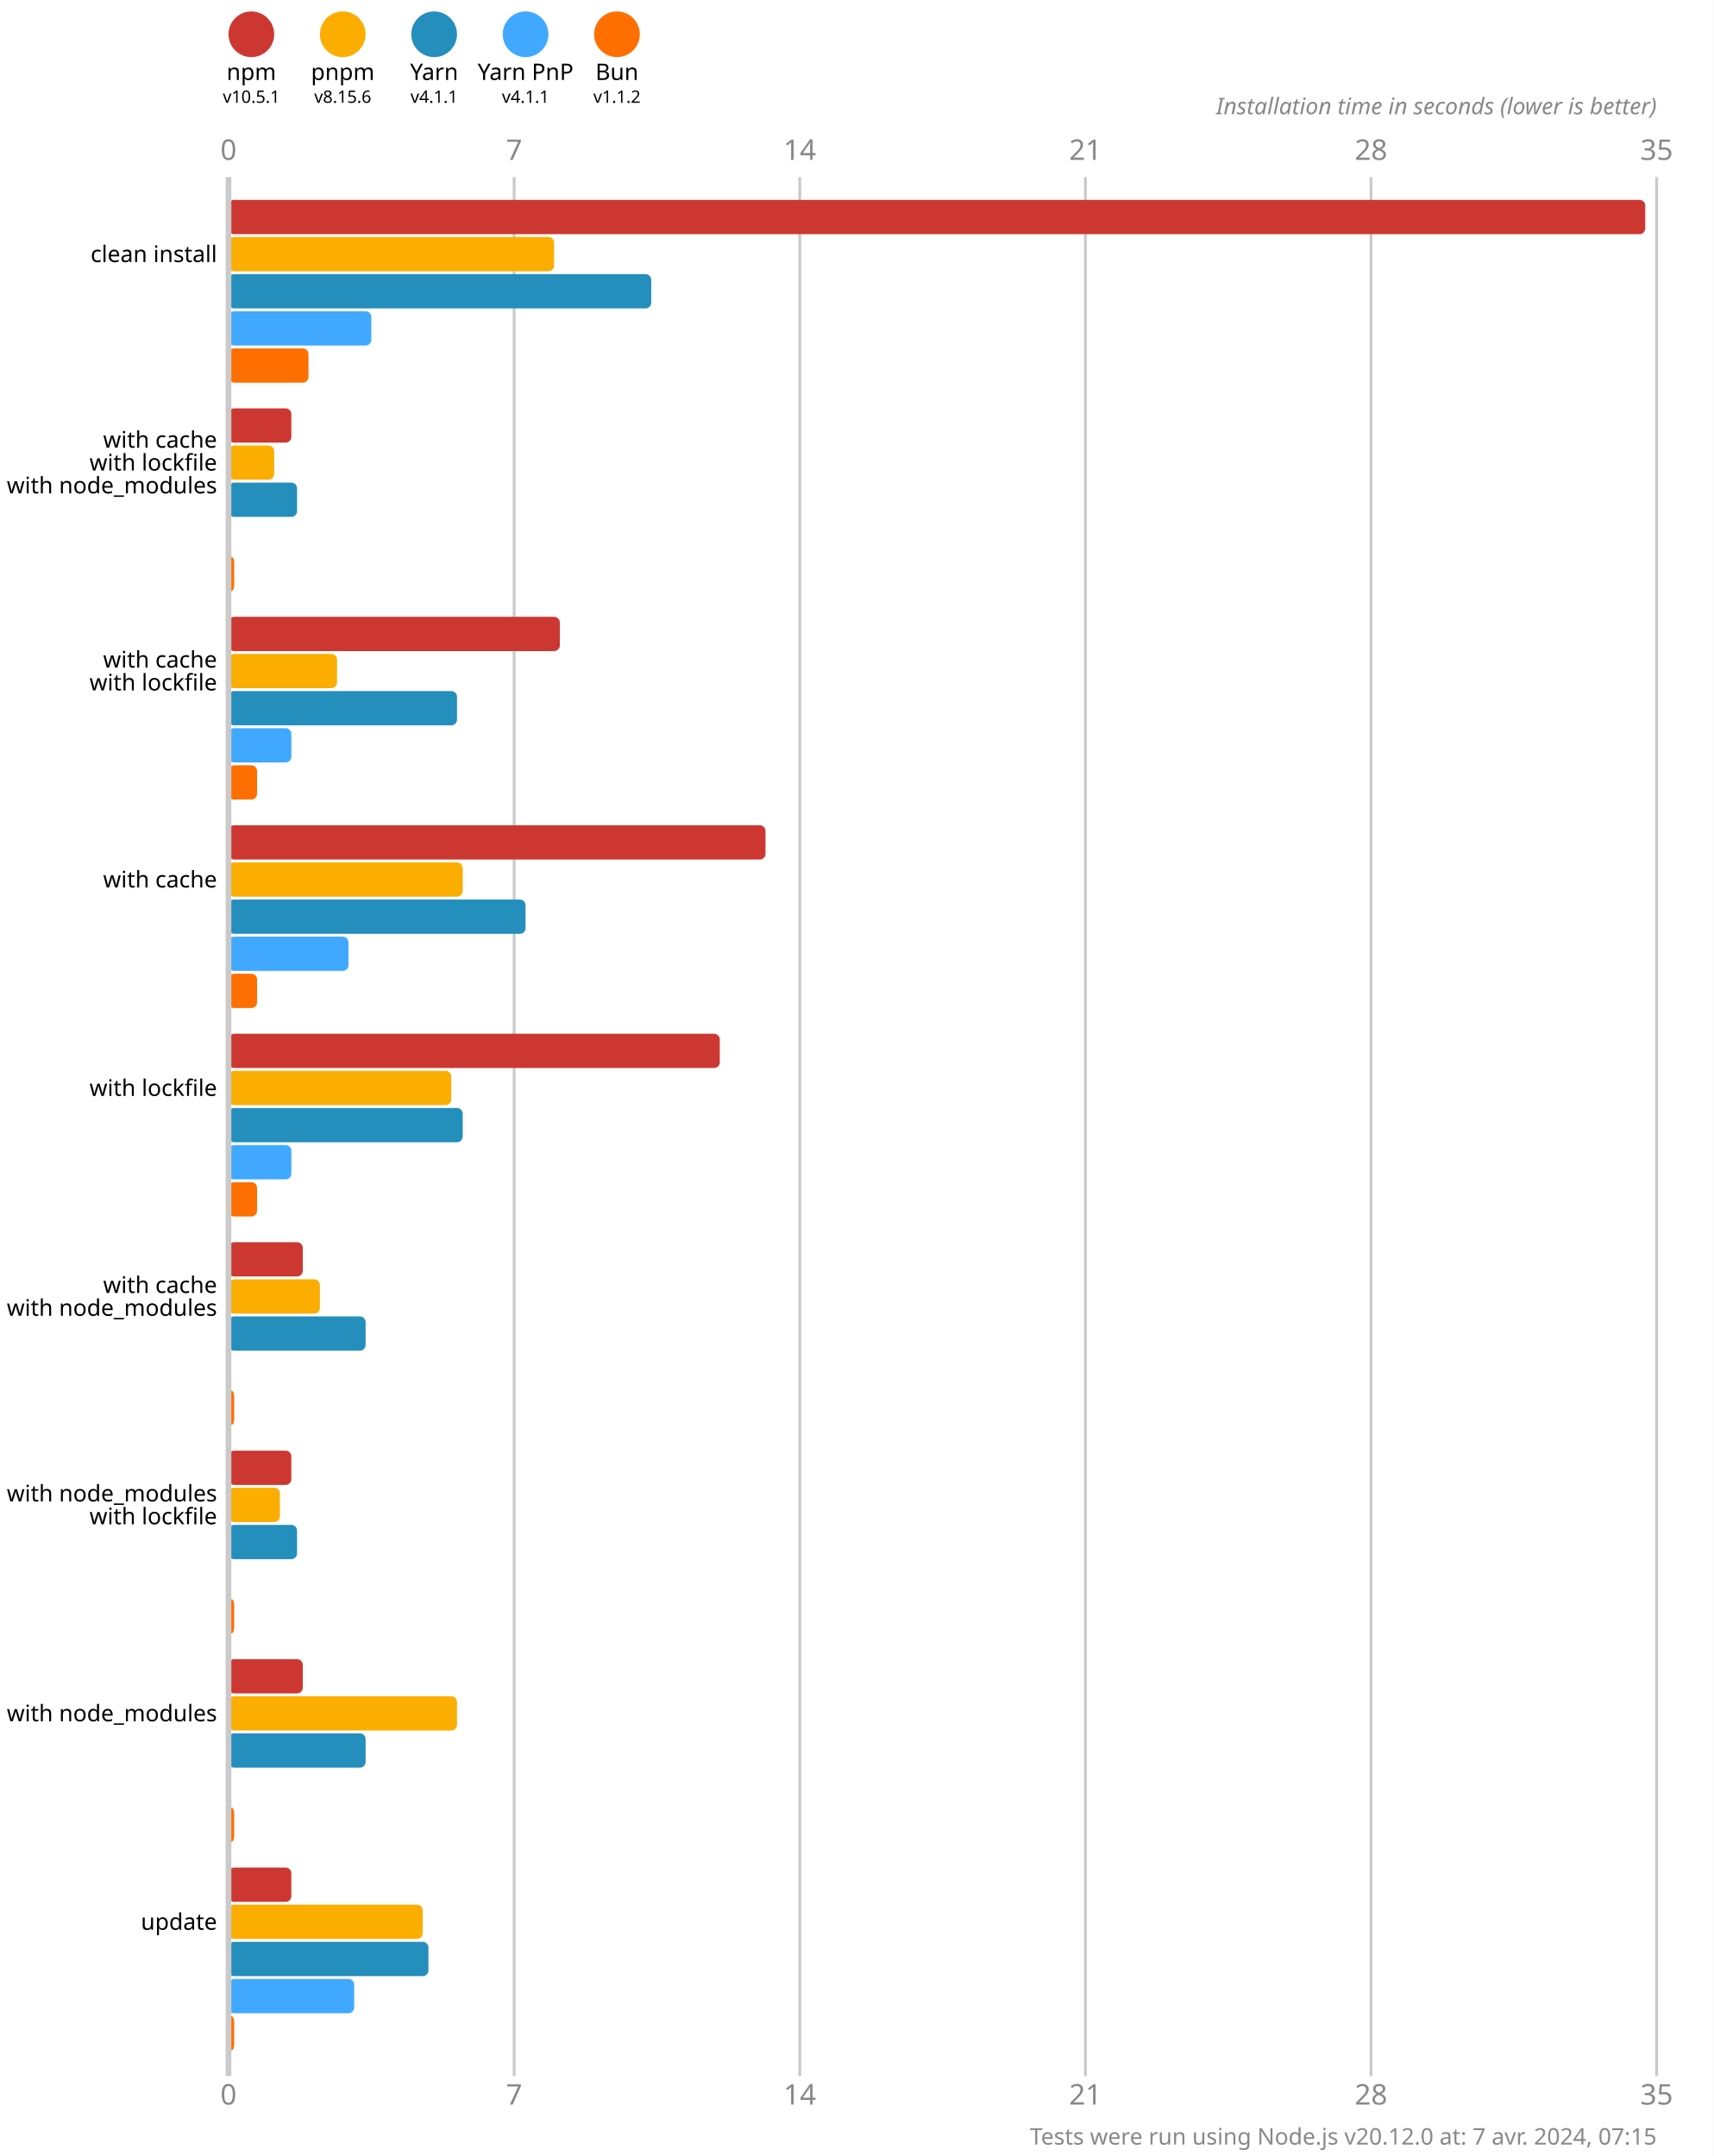
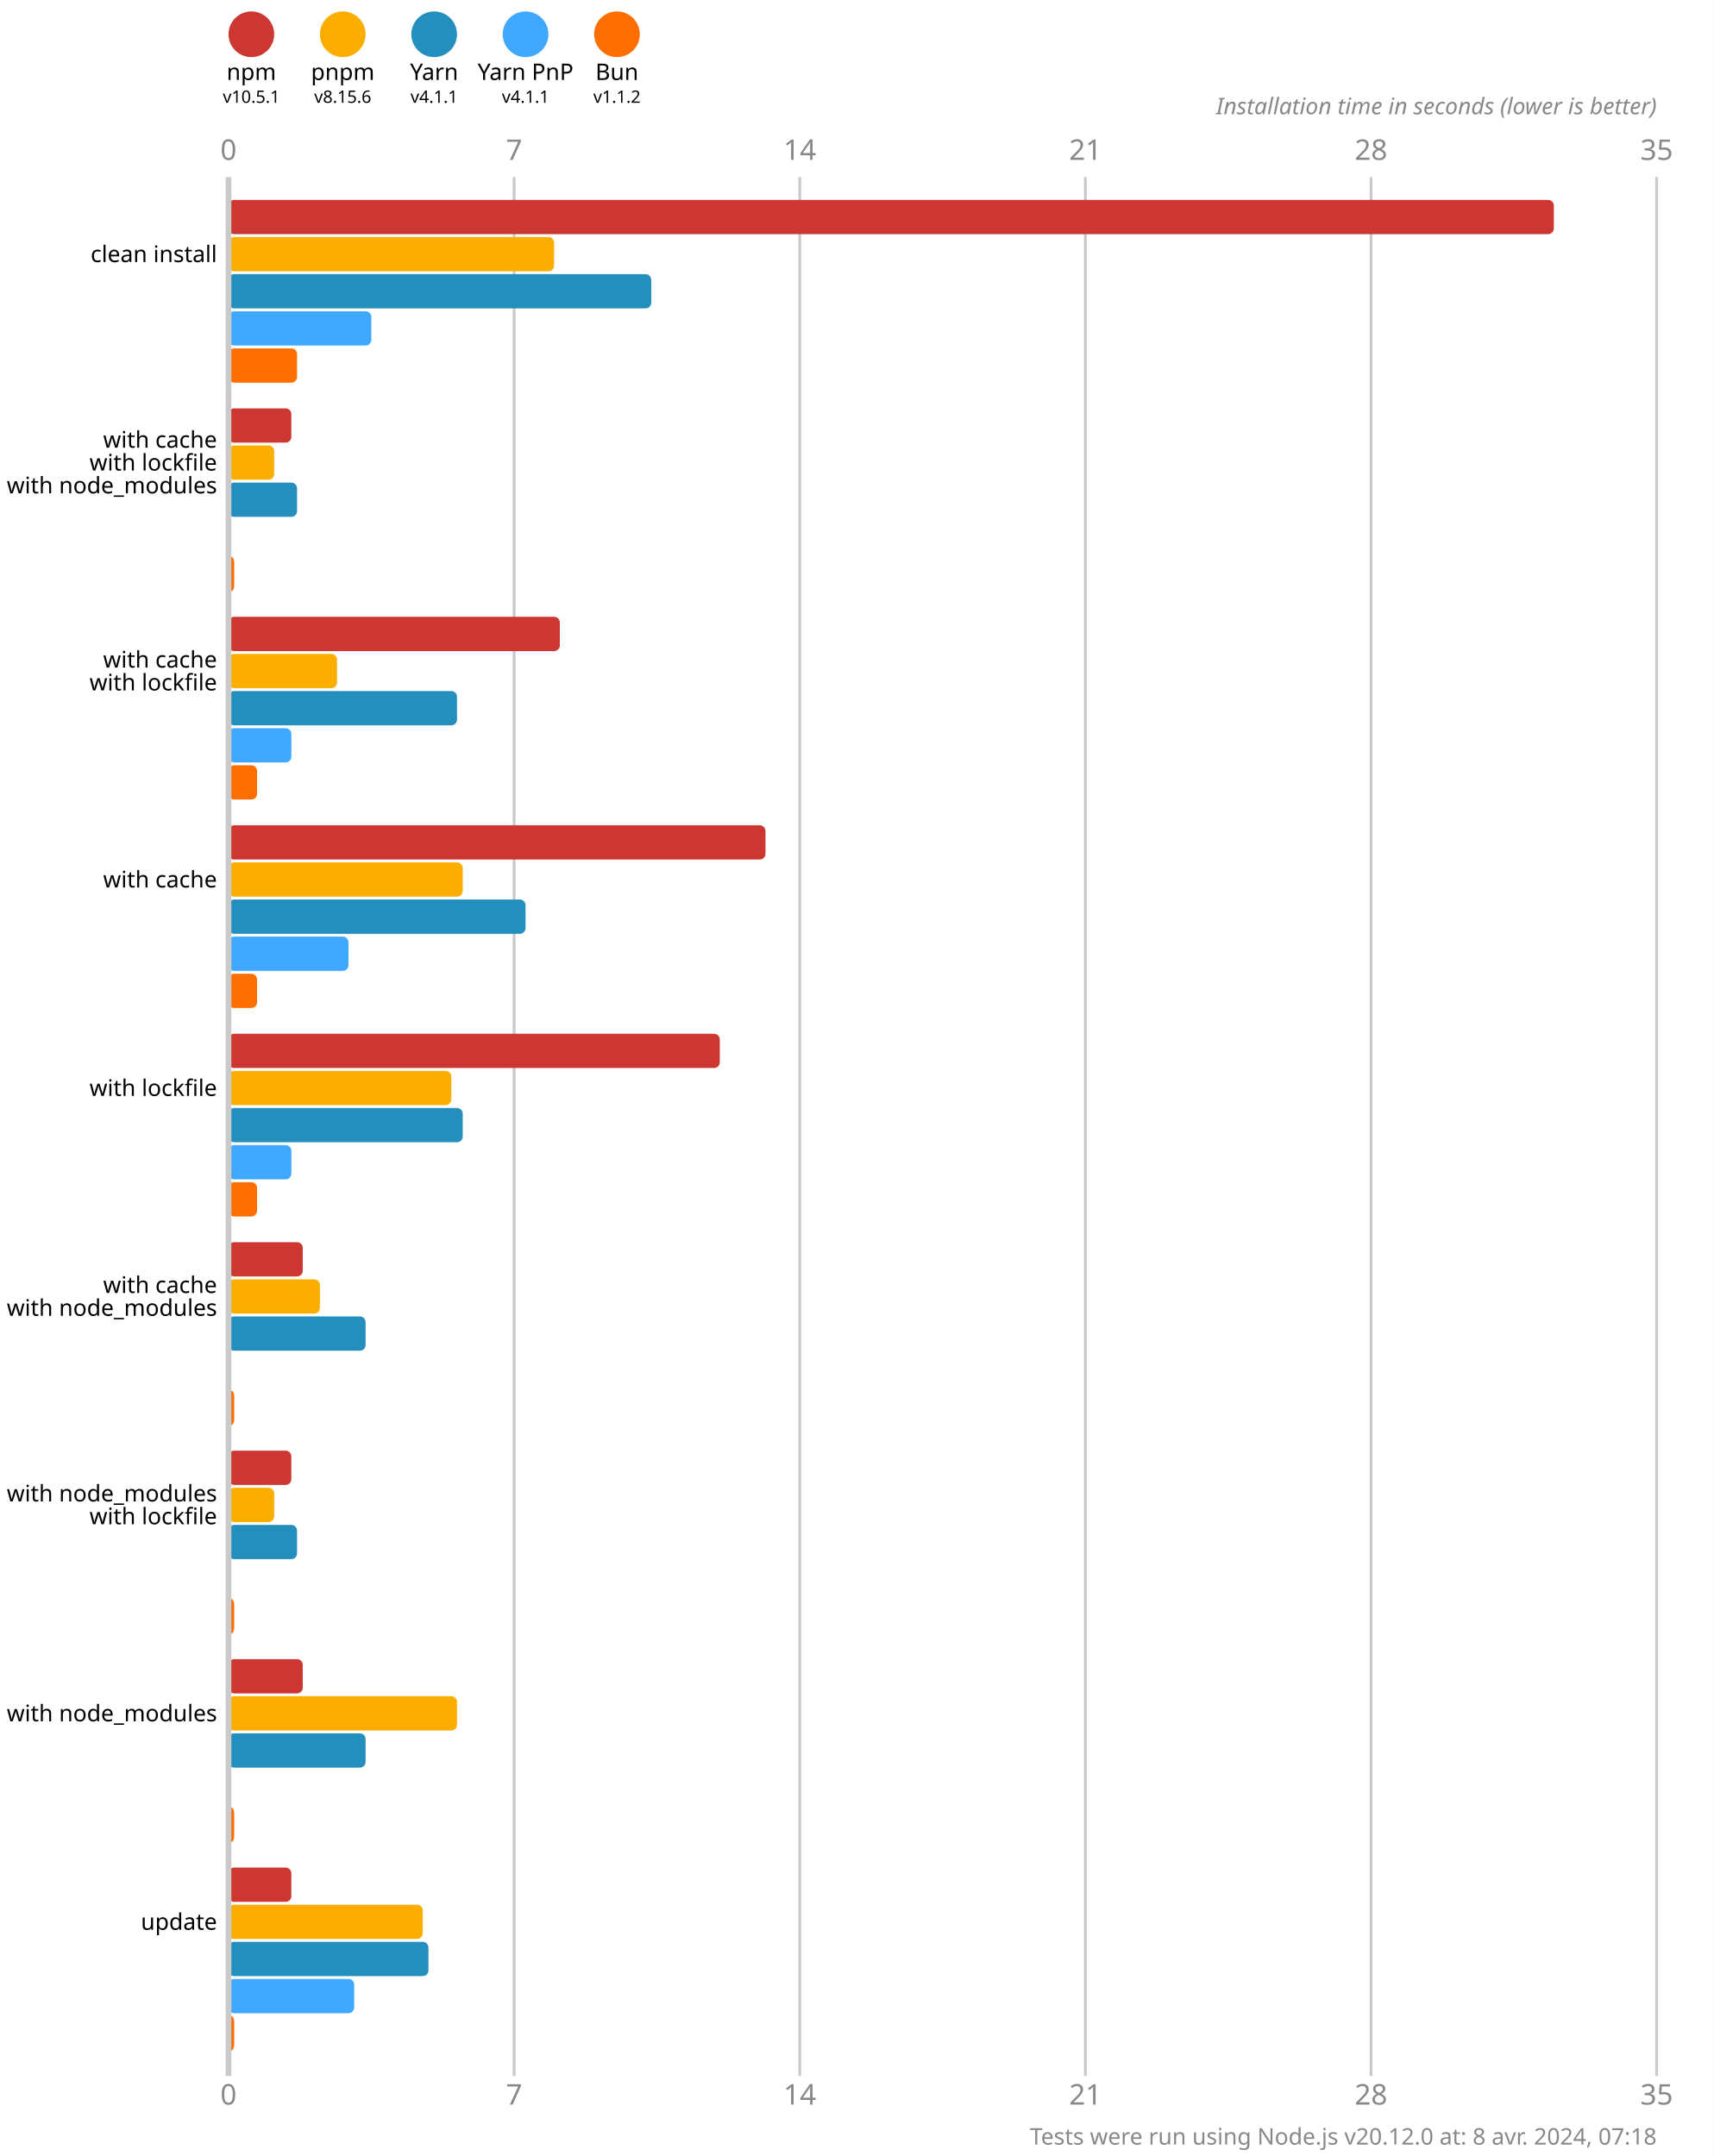
<svg xmlns="http://www.w3.org/2000/svg" version="1.1" viewBox="0 0 300 377.5">
  <style>
    .font { font-family: sans-serif; }
    .s3 { font-size: 3px; }
    .s4 { font-size: 4px; }
    .s5 { font-size: 5px; }
    .line { stroke: #cacaca; }
    .width { stroke-width: 0.5; }
    .text { fill: #888; }
  </style>
  <rect x="0" y="0" width="300" height="377.5" fill="#fff" />
  <circle cx="44" cy="6" r="4" fill="#cd3731" />
  <text x="44" y="14" class="font s4" text-anchor="middle">npm</text>
  <text x="44" y="18" class="font s3" text-anchor="middle">v10.5.1</text>
  <circle cx="60" cy="6" r="4" fill="#fbae00" />
  <text x="60" y="14" class="font s4" text-anchor="middle">pnpm</text>
  <text x="60" y="18" class="font s3" text-anchor="middle">v8.15.6</text>
  <circle cx="76" cy="6" r="4" fill="#248ebd" />
  <text x="76" y="14" class="font s4" text-anchor="middle">Yarn</text>
  <text x="76" y="18" class="font s3" text-anchor="middle">v4.1.1</text>
  <circle cx="92" cy="6" r="4" fill="#40a9ff" />
  <text x="92" y="14" class="font s4" text-anchor="middle">Yarn PnP</text>
  <text x="92" y="18" class="font s3" text-anchor="middle">v4.1.1</text>
  <circle cx="108" cy="6" r="4" fill="#ff6f00" />
  <text x="108" y="14" class="font s4" text-anchor="middle">Bun</text>
  <text x="108" y="18" class="font s3" text-anchor="middle">v1.1.2</text>
  <text x="40" y="28" class="font s5 text" text-anchor="middle">0</text>
  <text x="40" y="368.5" class="font s5 text" text-anchor="middle">0</text>
  <line x1="90" y1="31" x2="90" y2="363.5" class="line width" />
  <text x="90" y="28" class="font s5 text" text-anchor="middle">7</text>
  <text x="90" y="368.5" class="font s5 text" text-anchor="middle">7</text>
  <line x1="140" y1="31" x2="140" y2="363.5" class="line width" />
  <text x="140" y="28" class="font s5 text" text-anchor="middle">14</text>
  <text x="140" y="368.5" class="font s5 text" text-anchor="middle">14</text>
  <line x1="190" y1="31" x2="190" y2="363.5" class="line width" />
  <text x="190" y="28" class="font s5 text" text-anchor="middle">21</text>
  <text x="190" y="368.5" class="font s5 text" text-anchor="middle">21</text>
  <line x1="240" y1="31" x2="240" y2="363.5" class="line width" />
  <text x="240" y="28" class="font s5 text" text-anchor="middle">28</text>
  <text x="240" y="368.5" class="font s5 text" text-anchor="middle">28</text>
  <line x1="290" y1="31" x2="290" y2="363.5" class="line width" />
  <text x="290" y="28" class="font s5 text" text-anchor="middle">35</text>
  <text x="290" y="368.5" class="font s5 text" text-anchor="middle">35</text>
  <text x="290" y="20" class="font s4 text" font-style="italic" text-anchor="end">Installation time in seconds (lower is better)</text>
-   <rect x="40" y="35" width="248" height="6" fill="#cd3731" rx="1" ry="1" />
+   <rect x="40" y="35" width="232" height="6" fill="#cd3731" rx="1" ry="1" />
  <rect x="40" y="41.5" width="57" height="6" fill="#fbae00" rx="1" ry="1" />
  <rect x="40" y="48" width="74" height="6" fill="#248ebd" rx="1" ry="1" />
  <rect x="40" y="54.5" width="25" height="6" fill="#40a9ff" rx="1" ry="1" />
-   <rect x="40" y="61" width="14" height="6" fill="#ff6f00" rx="1" ry="1" />
+   <rect x="40" y="61" width="12" height="6" fill="#ff6f00" rx="1" ry="1" />
  <rect x="40" y="71.5" width="11" height="6" fill="#cd3731" rx="1" ry="1" />
  <rect x="40" y="78" width="8" height="6" fill="#fbae00" rx="1" ry="1" />
  <rect x="40" y="84.5" width="12" height="6" fill="#248ebd" rx="1" ry="1" />
  <rect x="40" y="91" width="0" height="6" fill="#40a9ff" rx="1" ry="1" />
  <rect x="40" y="97.5" width="1" height="6" fill="#ff6f00" rx="1" ry="1" />
  <rect x="40" y="108" width="58" height="6" fill="#cd3731" rx="1" ry="1" />
  <rect x="40" y="114.5" width="19" height="6" fill="#fbae00" rx="1" ry="1" />
  <rect x="40" y="121" width="40" height="6" fill="#248ebd" rx="1" ry="1" />
  <rect x="40" y="127.5" width="11" height="6" fill="#40a9ff" rx="1" ry="1" />
  <rect x="40" y="134" width="5" height="6" fill="#ff6f00" rx="1" ry="1" />
  <rect x="40" y="144.5" width="94" height="6" fill="#cd3731" rx="1" ry="1" />
  <rect x="40" y="151" width="41" height="6" fill="#fbae00" rx="1" ry="1" />
  <rect x="40" y="157.5" width="52" height="6" fill="#248ebd" rx="1" ry="1" />
  <rect x="40" y="164" width="21" height="6" fill="#40a9ff" rx="1" ry="1" />
  <rect x="40" y="170.5" width="5" height="6" fill="#ff6f00" rx="1" ry="1" />
  <rect x="40" y="181" width="86" height="6" fill="#cd3731" rx="1" ry="1" />
  <rect x="40" y="187.5" width="39" height="6" fill="#fbae00" rx="1" ry="1" />
  <rect x="40" y="194" width="41" height="6" fill="#248ebd" rx="1" ry="1" />
  <rect x="40" y="200.5" width="11" height="6" fill="#40a9ff" rx="1" ry="1" />
  <rect x="40" y="207" width="5" height="6" fill="#ff6f00" rx="1" ry="1" />
  <rect x="40" y="217.5" width="13" height="6" fill="#cd3731" rx="1" ry="1" />
  <rect x="40" y="224" width="16" height="6" fill="#fbae00" rx="1" ry="1" />
  <rect x="40" y="230.5" width="24" height="6" fill="#248ebd" rx="1" ry="1" />
  <rect x="40" y="237" width="0" height="6" fill="#40a9ff" rx="1" ry="1" />
  <rect x="40" y="243.5" width="1" height="6" fill="#ff6f00" rx="1" ry="1" />
  <rect x="40" y="254" width="11" height="6" fill="#cd3731" rx="1" ry="1" />
-   <rect x="40" y="260.5" width="9" height="6" fill="#fbae00" rx="1" ry="1" />
+   <rect x="40" y="260.5" width="8" height="6" fill="#fbae00" rx="1" ry="1" />
  <rect x="40" y="267" width="12" height="6" fill="#248ebd" rx="1" ry="1" />
  <rect x="40" y="273.5" width="0" height="6" fill="#40a9ff" rx="1" ry="1" />
  <rect x="40" y="280" width="1" height="6" fill="#ff6f00" rx="1" ry="1" />
  <rect x="40" y="290.5" width="13" height="6" fill="#cd3731" rx="1" ry="1" />
  <rect x="40" y="297" width="40" height="6" fill="#fbae00" rx="1" ry="1" />
  <rect x="40" y="303.5" width="24" height="6" fill="#248ebd" rx="1" ry="1" />
  <rect x="40" y="310" width="0" height="6" fill="#40a9ff" rx="1" ry="1" />
  <rect x="40" y="316.5" width="1" height="6" fill="#ff6f00" rx="1" ry="1" />
  <rect x="40" y="327" width="11" height="6" fill="#cd3731" rx="1" ry="1" />
  <rect x="40" y="333.5" width="34" height="6" fill="#fbae00" rx="1" ry="1" />
  <rect x="40" y="340" width="35" height="6" fill="#248ebd" rx="1" ry="1" />
  <rect x="40" y="346.5" width="22" height="6" fill="#40a9ff" rx="1" ry="1" />
  <rect x="40" y="353" width="1" height="6" fill="#ff6f00" rx="1" ry="1" />
  <line x1="40" y1="31" x2="40" y2="363.5" class="line" />
  <text x="38" y="44.5" class="font s4" dominant-baseline="middle" text-anchor="end">clean install</text>
  <text x="38" y="77" class="font s4" dominant-baseline="middle" text-anchor="end">with cache</text>
  <text x="38" y="81" class="font s4" dominant-baseline="middle" text-anchor="end">with lockfile</text>
  <text x="38" y="85" class="font s4" dominant-baseline="middle" text-anchor="end">with node_modules</text>
  <text x="38" y="115.5" class="font s4" dominant-baseline="middle" text-anchor="end">with cache</text>
  <text x="38" y="119.5" class="font s4" dominant-baseline="middle" text-anchor="end">with lockfile</text>
  <text x="38" y="154" class="font s4" dominant-baseline="middle" text-anchor="end">with cache</text>
  <text x="38" y="190.5" class="font s4" dominant-baseline="middle" text-anchor="end">with lockfile</text>
  <text x="38" y="225" class="font s4" dominant-baseline="middle" text-anchor="end">with cache</text>
  <text x="38" y="229" class="font s4" dominant-baseline="middle" text-anchor="end">with node_modules</text>
  <text x="38" y="261.5" class="font s4" dominant-baseline="middle" text-anchor="end">with node_modules</text>
  <text x="38" y="265.5" class="font s4" dominant-baseline="middle" text-anchor="end">with lockfile</text>
  <text x="38" y="300" class="font s4" dominant-baseline="middle" text-anchor="end">with node_modules</text>
  <text x="38" y="336.5" class="font s4" dominant-baseline="middle" text-anchor="end">update</text>
-   <text x="290" y="375.5" class="font s4 text" text-anchor="end">Tests were run using Node.js v20.12.0 at: 7 avr. 2024, 07:15</text>
+   <text x="290" y="375.5" class="font s4 text" text-anchor="end">Tests were run using Node.js v20.12.0 at: 8 avr. 2024, 07:18</text>
</svg>
